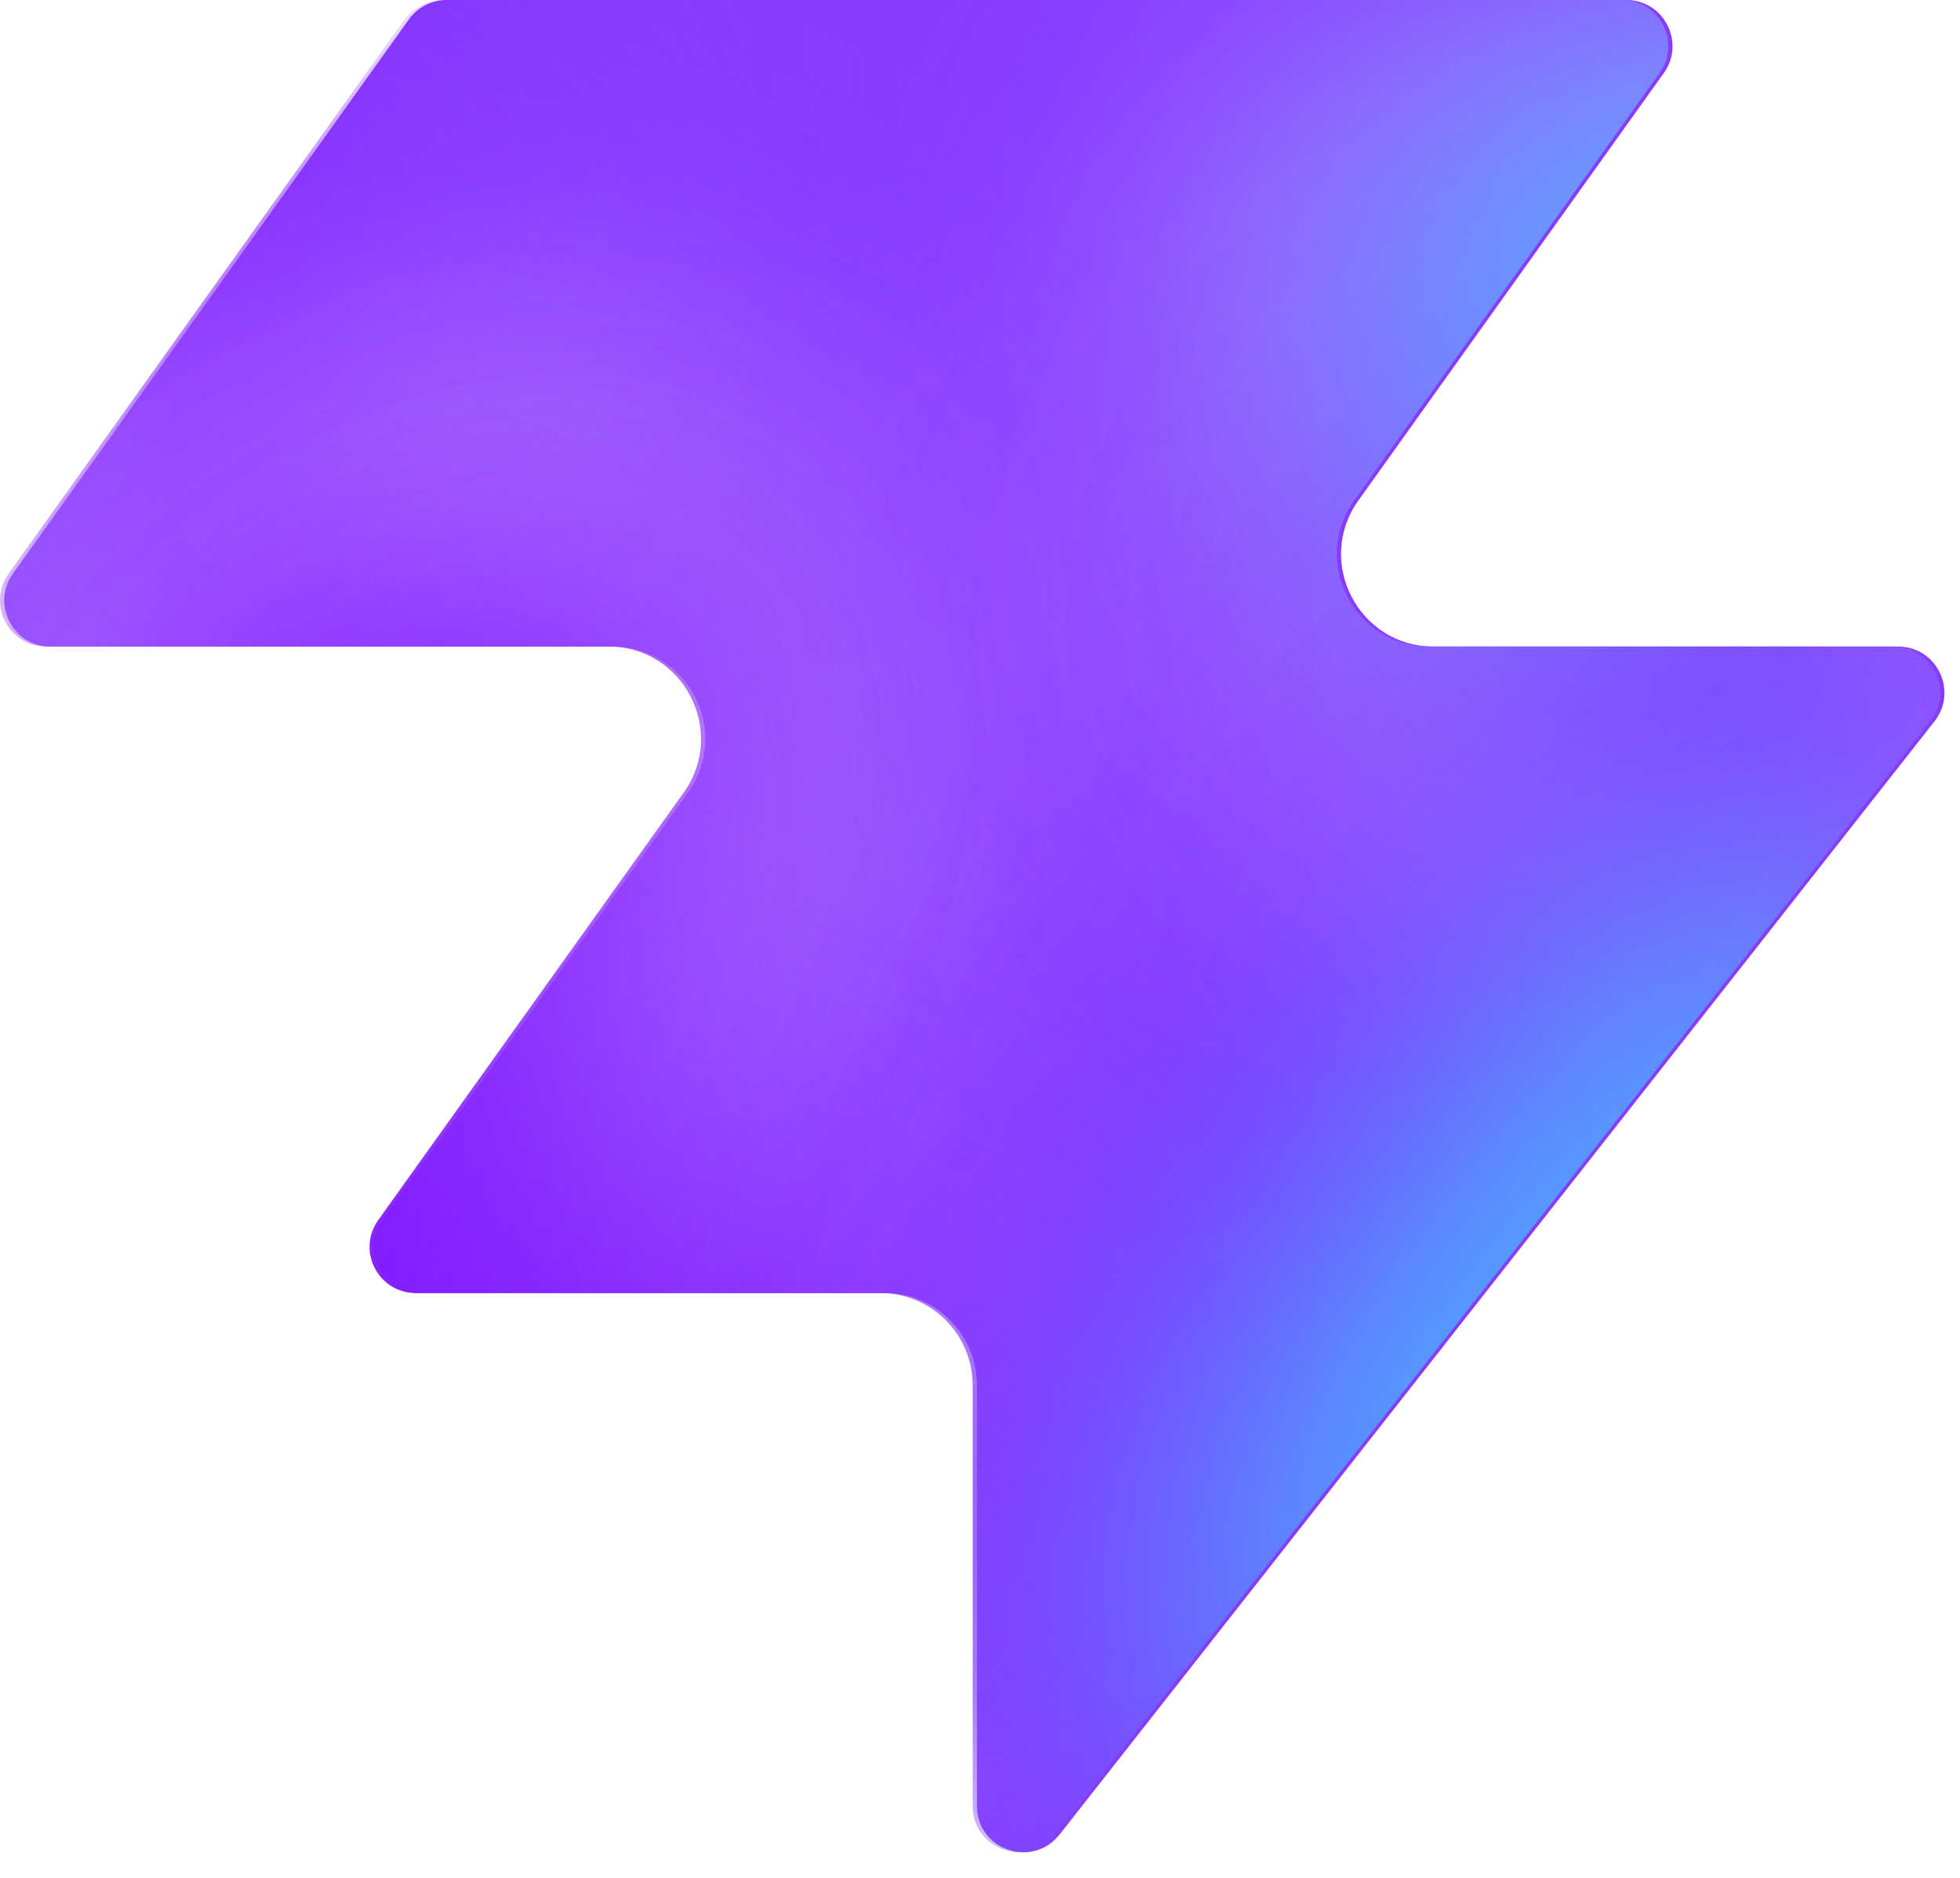
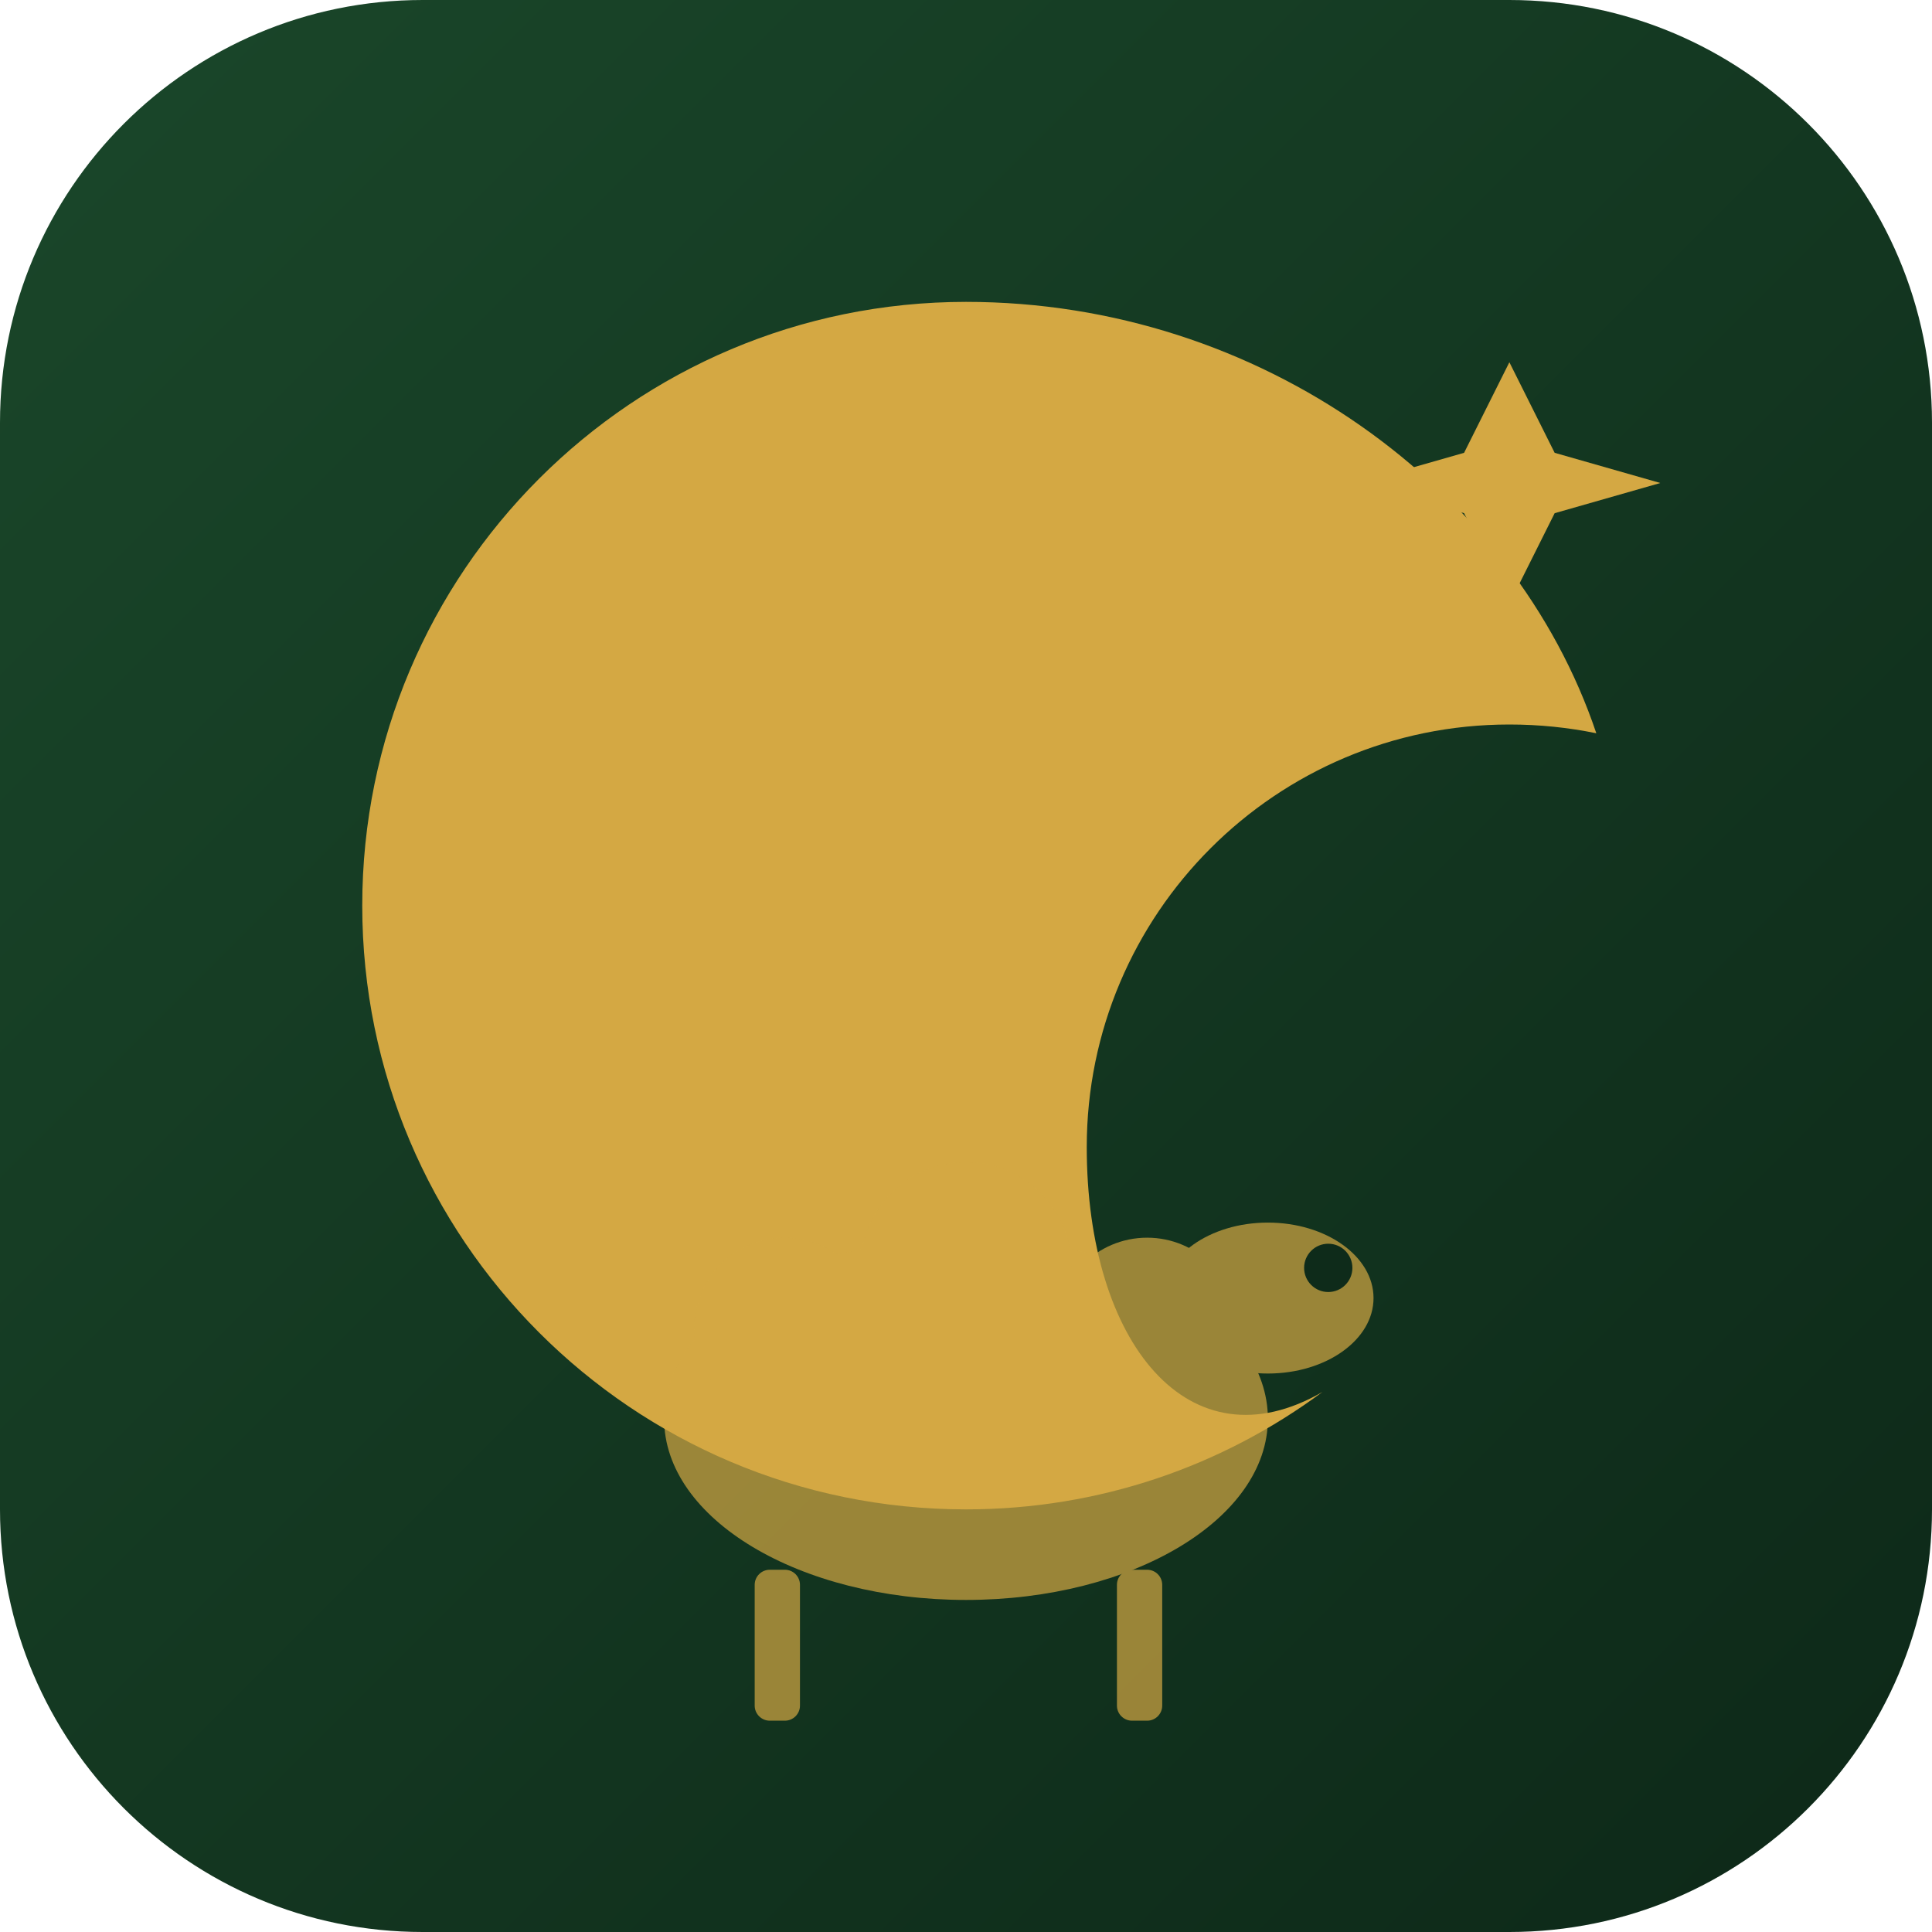
- <svg xmlns="http://www.w3.org/2000/svg" width="48" height="46" fill="none" viewBox="0 0 48 46">
-   <path fill="#863bff" d="M25.946 44.938c-.664.845-2.021.375-2.021-.698V33.937a2.26 2.26 0 0 0-2.262-2.262H10.287c-.92 0-1.456-1.04-.92-1.788l7.48-10.471c1.07-1.497 0-3.578-1.842-3.578H1.237c-.92 0-1.456-1.04-.92-1.788L10.013.474c.214-.297.556-.474.92-.474h28.894c.92 0 1.456 1.04.92 1.788l-7.48 10.471c-1.07 1.498 0 3.579 1.842 3.579h11.377c.943 0 1.473 1.088.89 1.83L25.947 44.94z" style="fill:#863bff;fill:color(display-p3 .525 .23 1);fill-opacity:1" />
-   <mask id="a" width="48" height="46" x="0" y="0" maskUnits="userSpaceOnUse" style="mask-type:alpha">
-     <path fill="#000" d="M25.842 44.938c-.664.844-2.021.375-2.021-.698V33.937a2.26 2.26 0 0 0-2.262-2.262H10.183c-.92 0-1.456-1.04-.92-1.788l7.48-10.471c1.07-1.498 0-3.579-1.842-3.579H1.133c-.92 0-1.456-1.04-.92-1.787L9.91.473c.214-.297.556-.474.92-.474h28.894c.92 0 1.456 1.04.92 1.788l-7.48 10.471c-1.07 1.498 0 3.578 1.842 3.578h11.377c.943 0 1.473 1.088.89 1.832L25.843 44.94z" style="fill:#000;fill-opacity:1" />
-   </mask>
-   <g mask="url(#a)">
-     <g filter="url(#b)">
-       <ellipse cx="5.508" cy="14.704" fill="#ede6ff" rx="5.508" ry="14.704" style="fill:#ede6ff;fill:color(display-p3 .927 .903 1);fill-opacity:1" transform="matrix(.00324 1 1 -.00324 -4.47 31.516)" />
-     </g>
-     <g filter="url(#c)">
-       <ellipse cx="10.399" cy="29.851" fill="#ede6ff" rx="10.399" ry="29.851" style="fill:#ede6ff;fill:color(display-p3 .927 .903 1);fill-opacity:1" transform="matrix(.00324 1 1 -.00324 -39.328 7.883)" />
-     </g>
-     <g filter="url(#d)">
-       <ellipse cx="5.508" cy="30.487" fill="#7e14ff" rx="5.508" ry="30.487" style="fill:#7e14ff;fill:color(display-p3 .492 .077 1);fill-opacity:1" transform="rotate(89.814 -25.913 -14.639)scale(1 -1)" />
-     </g>
-     <g filter="url(#e)">
-       <ellipse cx="5.508" cy="30.599" fill="#7e14ff" rx="5.508" ry="30.599" style="fill:#7e14ff;fill:color(display-p3 .492 .077 1);fill-opacity:1" transform="rotate(89.814 -32.644 -3.334)scale(1 -1)" />
-     </g>
-     <g filter="url(#f)">
-       <ellipse cx="5.508" cy="30.599" fill="#7e14ff" rx="5.508" ry="30.599" style="fill:#7e14ff;fill:color(display-p3 .492 .077 1);fill-opacity:1" transform="matrix(.00324 1 1 -.00324 -34.34 30.47)" />
-     </g>
-     <g filter="url(#g)">
-       <ellipse cx="14.072" cy="22.078" fill="#ede6ff" rx="14.072" ry="22.078" style="fill:#ede6ff;fill:color(display-p3 .927 .903 1);fill-opacity:1" transform="rotate(93.35 24.506 48.493)scale(-1 1)" />
-     </g>
-     <g filter="url(#h)">
-       <ellipse cx="3.47" cy="21.501" fill="#7e14ff" rx="3.47" ry="21.501" style="fill:#7e14ff;fill:color(display-p3 .492 .077 1);fill-opacity:1" transform="rotate(89.009 28.708 47.59)scale(-1 1)" />
-     </g>
-     <g filter="url(#i)">
-       <ellipse cx="3.47" cy="21.501" fill="#7e14ff" rx="3.47" ry="21.501" style="fill:#7e14ff;fill:color(display-p3 .492 .077 1);fill-opacity:1" transform="rotate(89.009 28.708 47.59)scale(-1 1)" />
-     </g>
-     <g filter="url(#j)">
-       <ellipse cx=".387" cy="8.972" fill="#7e14ff" rx="4.407" ry="29.108" style="fill:#7e14ff;fill:color(display-p3 .492 .077 1);fill-opacity:1" transform="rotate(39.51 .387 8.972)" />
-     </g>
-     <g filter="url(#k)">
-       <ellipse cx="47.523" cy="-6.092" fill="#7e14ff" rx="4.407" ry="29.108" style="fill:#7e14ff;fill:color(display-p3 .492 .077 1);fill-opacity:1" transform="rotate(37.892 47.523 -6.092)" />
-     </g>
-     <g filter="url(#l)">
-       <ellipse cx="41.412" cy="6.333" fill="#47bfff" rx="5.971" ry="9.665" style="fill:#47bfff;fill:color(display-p3 .28 .748 1);fill-opacity:1" transform="rotate(37.892 41.412 6.333)" />
-     </g>
-     <g filter="url(#m)">
-       <ellipse cx="-1.879" cy="38.332" fill="#7e14ff" rx="4.407" ry="29.108" style="fill:#7e14ff;fill:color(display-p3 .492 .077 1);fill-opacity:1" transform="rotate(37.892 -1.88 38.332)" />
-     </g>
-     <g filter="url(#n)">
-       <ellipse cx="-1.879" cy="38.332" fill="#7e14ff" rx="4.407" ry="29.108" style="fill:#7e14ff;fill:color(display-p3 .492 .077 1);fill-opacity:1" transform="rotate(37.892 -1.88 38.332)" />
-     </g>
-     <g filter="url(#o)">
-       <ellipse cx="35.651" cy="29.907" fill="#7e14ff" rx="4.407" ry="29.108" style="fill:#7e14ff;fill:color(display-p3 .492 .077 1);fill-opacity:1" transform="rotate(37.892 35.651 29.907)" />
-     </g>
-     <g filter="url(#p)">
-       <ellipse cx="38.418" cy="32.4" fill="#47bfff" rx="5.971" ry="15.297" style="fill:#47bfff;fill:color(display-p3 .28 .748 1);fill-opacity:1" transform="rotate(37.892 38.418 32.4)" />
-     </g>
+ <svg xmlns="http://www.w3.org/2000/svg" viewBox="0 0 64 64">
+   <defs>
+     <linearGradient id="bg" x1="0" y1="0" x2="1" y2="1">
+       <stop offset="0%" stop-color="#1a472a" />
+       <stop offset="100%" stop-color="#0d2818" />
+     </linearGradient>
+   </defs>
+   <rect width="64" height="64" rx="14" fill="url(#bg)" />
+   <path d="M32 10C20.954 10 12 18.954 12 30s8.954 20 20 20c4.43 0 8.5-1.44 11.81-3.89C39.4 48.66 36 44.5 36 38c0-7.73 6.27-14 14-14 .99 0 1.95.1 2.88.29C50.16 16.2 41.77 10 32 10z" fill="#d4a843" />
+   <path d="M50 12l1.5 3 3.5 1-3.5 1L50 20l-1.5-3L45 16l3.5-1z" fill="#d4a843" />
+   <g transform="translate(18, 42)" fill="#d4a843" opacity="0.7">
+     <ellipse cx="14" cy="5" rx="10" ry="6" />
+     <circle cx="8" cy="2" r="3" />
+     <circle cx="14" cy="0" r="3.5" />
+     <circle cx="20" cy="2" r="3" />
+     <ellipse cx="24" cy="1" rx="3.5" ry="2.5" />
+     <circle cx="26" cy="0" r="0.8" fill="#0d2818" />
+     <rect x="7" y="10" width="1.5" height="5" rx="0.5" />
+     <rect x="19" y="10" width="1.5" height="5" rx="0.5" />
  </g>
-   <defs>
-     <filter id="b" width="60.045" height="41.654" x="-19.77" y="16.149" color-interpolation-filters="sRGB" filterUnits="userSpaceOnUse">
-       <feFlood flood-opacity="0" result="BackgroundImageFix" />
-       <feBlend in="SourceGraphic" in2="BackgroundImageFix" result="shape" />
-       <feGaussianBlur result="effect1_foregroundBlur_2002_17158" stdDeviation="7.659" />
-     </filter>
-     <filter id="c" width="90.34" height="51.437" x="-54.613" y="-7.533" color-interpolation-filters="sRGB" filterUnits="userSpaceOnUse">
-       <feFlood flood-opacity="0" result="BackgroundImageFix" />
-       <feBlend in="SourceGraphic" in2="BackgroundImageFix" result="shape" />
-       <feGaussianBlur result="effect1_foregroundBlur_2002_17158" stdDeviation="7.659" />
-     </filter>
-     <filter id="d" width="79.355" height="29.4" x="-49.64" y="2.03" color-interpolation-filters="sRGB" filterUnits="userSpaceOnUse">
-       <feFlood flood-opacity="0" result="BackgroundImageFix" />
-       <feBlend in="SourceGraphic" in2="BackgroundImageFix" result="shape" />
-       <feGaussianBlur result="effect1_foregroundBlur_2002_17158" stdDeviation="4.596" />
-     </filter>
-     <filter id="e" width="79.579" height="29.4" x="-45.045" y="20.029" color-interpolation-filters="sRGB" filterUnits="userSpaceOnUse">
-       <feFlood flood-opacity="0" result="BackgroundImageFix" />
-       <feBlend in="SourceGraphic" in2="BackgroundImageFix" result="shape" />
-       <feGaussianBlur result="effect1_foregroundBlur_2002_17158" stdDeviation="4.596" />
-     </filter>
-     <filter id="f" width="79.579" height="29.4" x="-43.513" y="21.178" color-interpolation-filters="sRGB" filterUnits="userSpaceOnUse">
-       <feFlood flood-opacity="0" result="BackgroundImageFix" />
-       <feBlend in="SourceGraphic" in2="BackgroundImageFix" result="shape" />
-       <feGaussianBlur result="effect1_foregroundBlur_2002_17158" stdDeviation="4.596" />
-     </filter>
-     <filter id="g" width="74.749" height="58.852" x="15.756" y="-17.901" color-interpolation-filters="sRGB" filterUnits="userSpaceOnUse">
-       <feFlood flood-opacity="0" result="BackgroundImageFix" />
-       <feBlend in="SourceGraphic" in2="BackgroundImageFix" result="shape" />
-       <feGaussianBlur result="effect1_foregroundBlur_2002_17158" stdDeviation="7.659" />
-     </filter>
-     <filter id="h" width="61.377" height="25.362" x="23.548" y="2.284" color-interpolation-filters="sRGB" filterUnits="userSpaceOnUse">
-       <feFlood flood-opacity="0" result="BackgroundImageFix" />
-       <feBlend in="SourceGraphic" in2="BackgroundImageFix" result="shape" />
-       <feGaussianBlur result="effect1_foregroundBlur_2002_17158" stdDeviation="4.596" />
-     </filter>
-     <filter id="i" width="61.377" height="25.362" x="23.548" y="2.284" color-interpolation-filters="sRGB" filterUnits="userSpaceOnUse">
-       <feFlood flood-opacity="0" result="BackgroundImageFix" />
-       <feBlend in="SourceGraphic" in2="BackgroundImageFix" result="shape" />
-       <feGaussianBlur result="effect1_foregroundBlur_2002_17158" stdDeviation="4.596" />
-     </filter>
-     <filter id="j" width="56.045" height="63.649" x="-27.636" y="-22.853" color-interpolation-filters="sRGB" filterUnits="userSpaceOnUse">
-       <feFlood flood-opacity="0" result="BackgroundImageFix" />
-       <feBlend in="SourceGraphic" in2="BackgroundImageFix" result="shape" />
-       <feGaussianBlur result="effect1_foregroundBlur_2002_17158" stdDeviation="4.596" />
-     </filter>
-     <filter id="k" width="54.814" height="64.646" x="20.116" y="-38.415" color-interpolation-filters="sRGB" filterUnits="userSpaceOnUse">
-       <feFlood flood-opacity="0" result="BackgroundImageFix" />
-       <feBlend in="SourceGraphic" in2="BackgroundImageFix" result="shape" />
-       <feGaussianBlur result="effect1_foregroundBlur_2002_17158" stdDeviation="4.596" />
-     </filter>
-     <filter id="l" width="33.541" height="35.313" x="24.641" y="-11.323" color-interpolation-filters="sRGB" filterUnits="userSpaceOnUse">
-       <feFlood flood-opacity="0" result="BackgroundImageFix" />
-       <feBlend in="SourceGraphic" in2="BackgroundImageFix" result="shape" />
-       <feGaussianBlur result="effect1_foregroundBlur_2002_17158" stdDeviation="4.596" />
-     </filter>
-     <filter id="m" width="54.814" height="64.646" x="-29.286" y="6.009" color-interpolation-filters="sRGB" filterUnits="userSpaceOnUse">
-       <feFlood flood-opacity="0" result="BackgroundImageFix" />
-       <feBlend in="SourceGraphic" in2="BackgroundImageFix" result="shape" />
-       <feGaussianBlur result="effect1_foregroundBlur_2002_17158" stdDeviation="4.596" />
-     </filter>
-     <filter id="n" width="54.814" height="64.646" x="-29.286" y="6.009" color-interpolation-filters="sRGB" filterUnits="userSpaceOnUse">
-       <feFlood flood-opacity="0" result="BackgroundImageFix" />
-       <feBlend in="SourceGraphic" in2="BackgroundImageFix" result="shape" />
-       <feGaussianBlur result="effect1_foregroundBlur_2002_17158" stdDeviation="4.596" />
-     </filter>
-     <filter id="o" width="54.814" height="64.646" x="8.244" y="-2.416" color-interpolation-filters="sRGB" filterUnits="userSpaceOnUse">
-       <feFlood flood-opacity="0" result="BackgroundImageFix" />
-       <feBlend in="SourceGraphic" in2="BackgroundImageFix" result="shape" />
-       <feGaussianBlur result="effect1_foregroundBlur_2002_17158" stdDeviation="4.596" />
-     </filter>
-     <filter id="p" width="39.409" height="43.623" x="18.713" y="10.588" color-interpolation-filters="sRGB" filterUnits="userSpaceOnUse">
-       <feFlood flood-opacity="0" result="BackgroundImageFix" />
-       <feBlend in="SourceGraphic" in2="BackgroundImageFix" result="shape" />
-       <feGaussianBlur result="effect1_foregroundBlur_2002_17158" stdDeviation="4.596" />
-     </filter>
-   </defs>
</svg>
